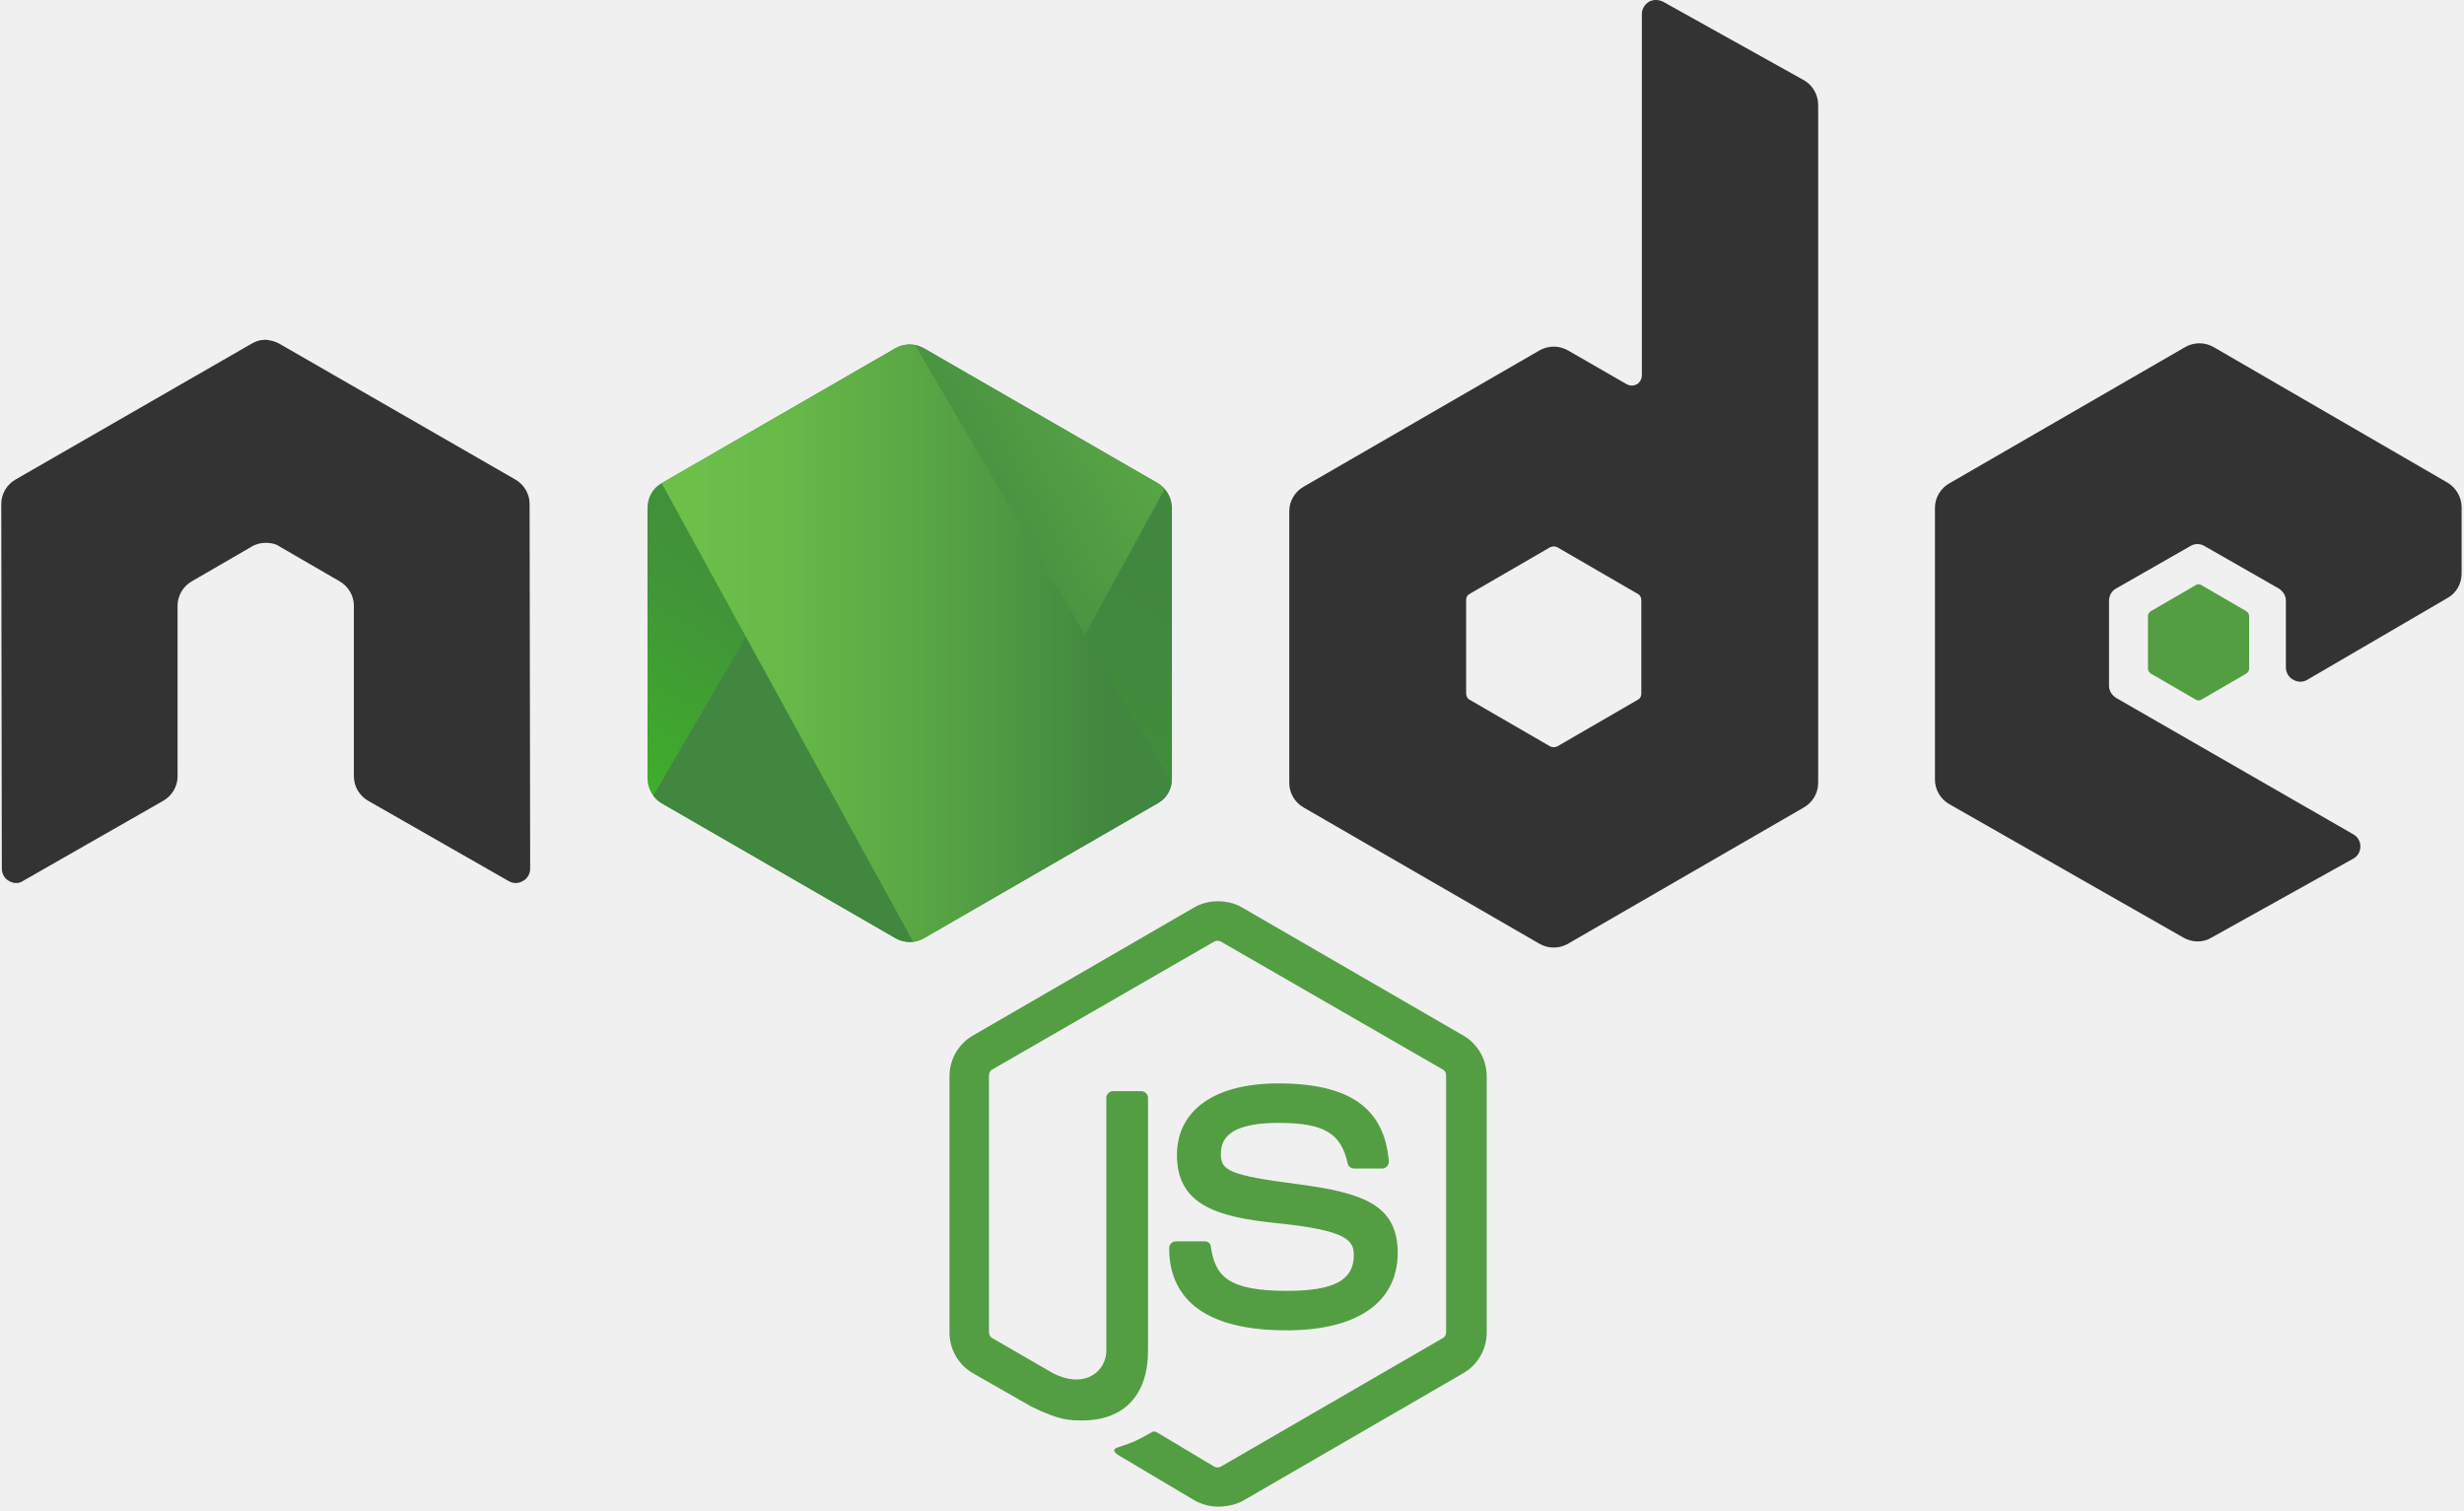
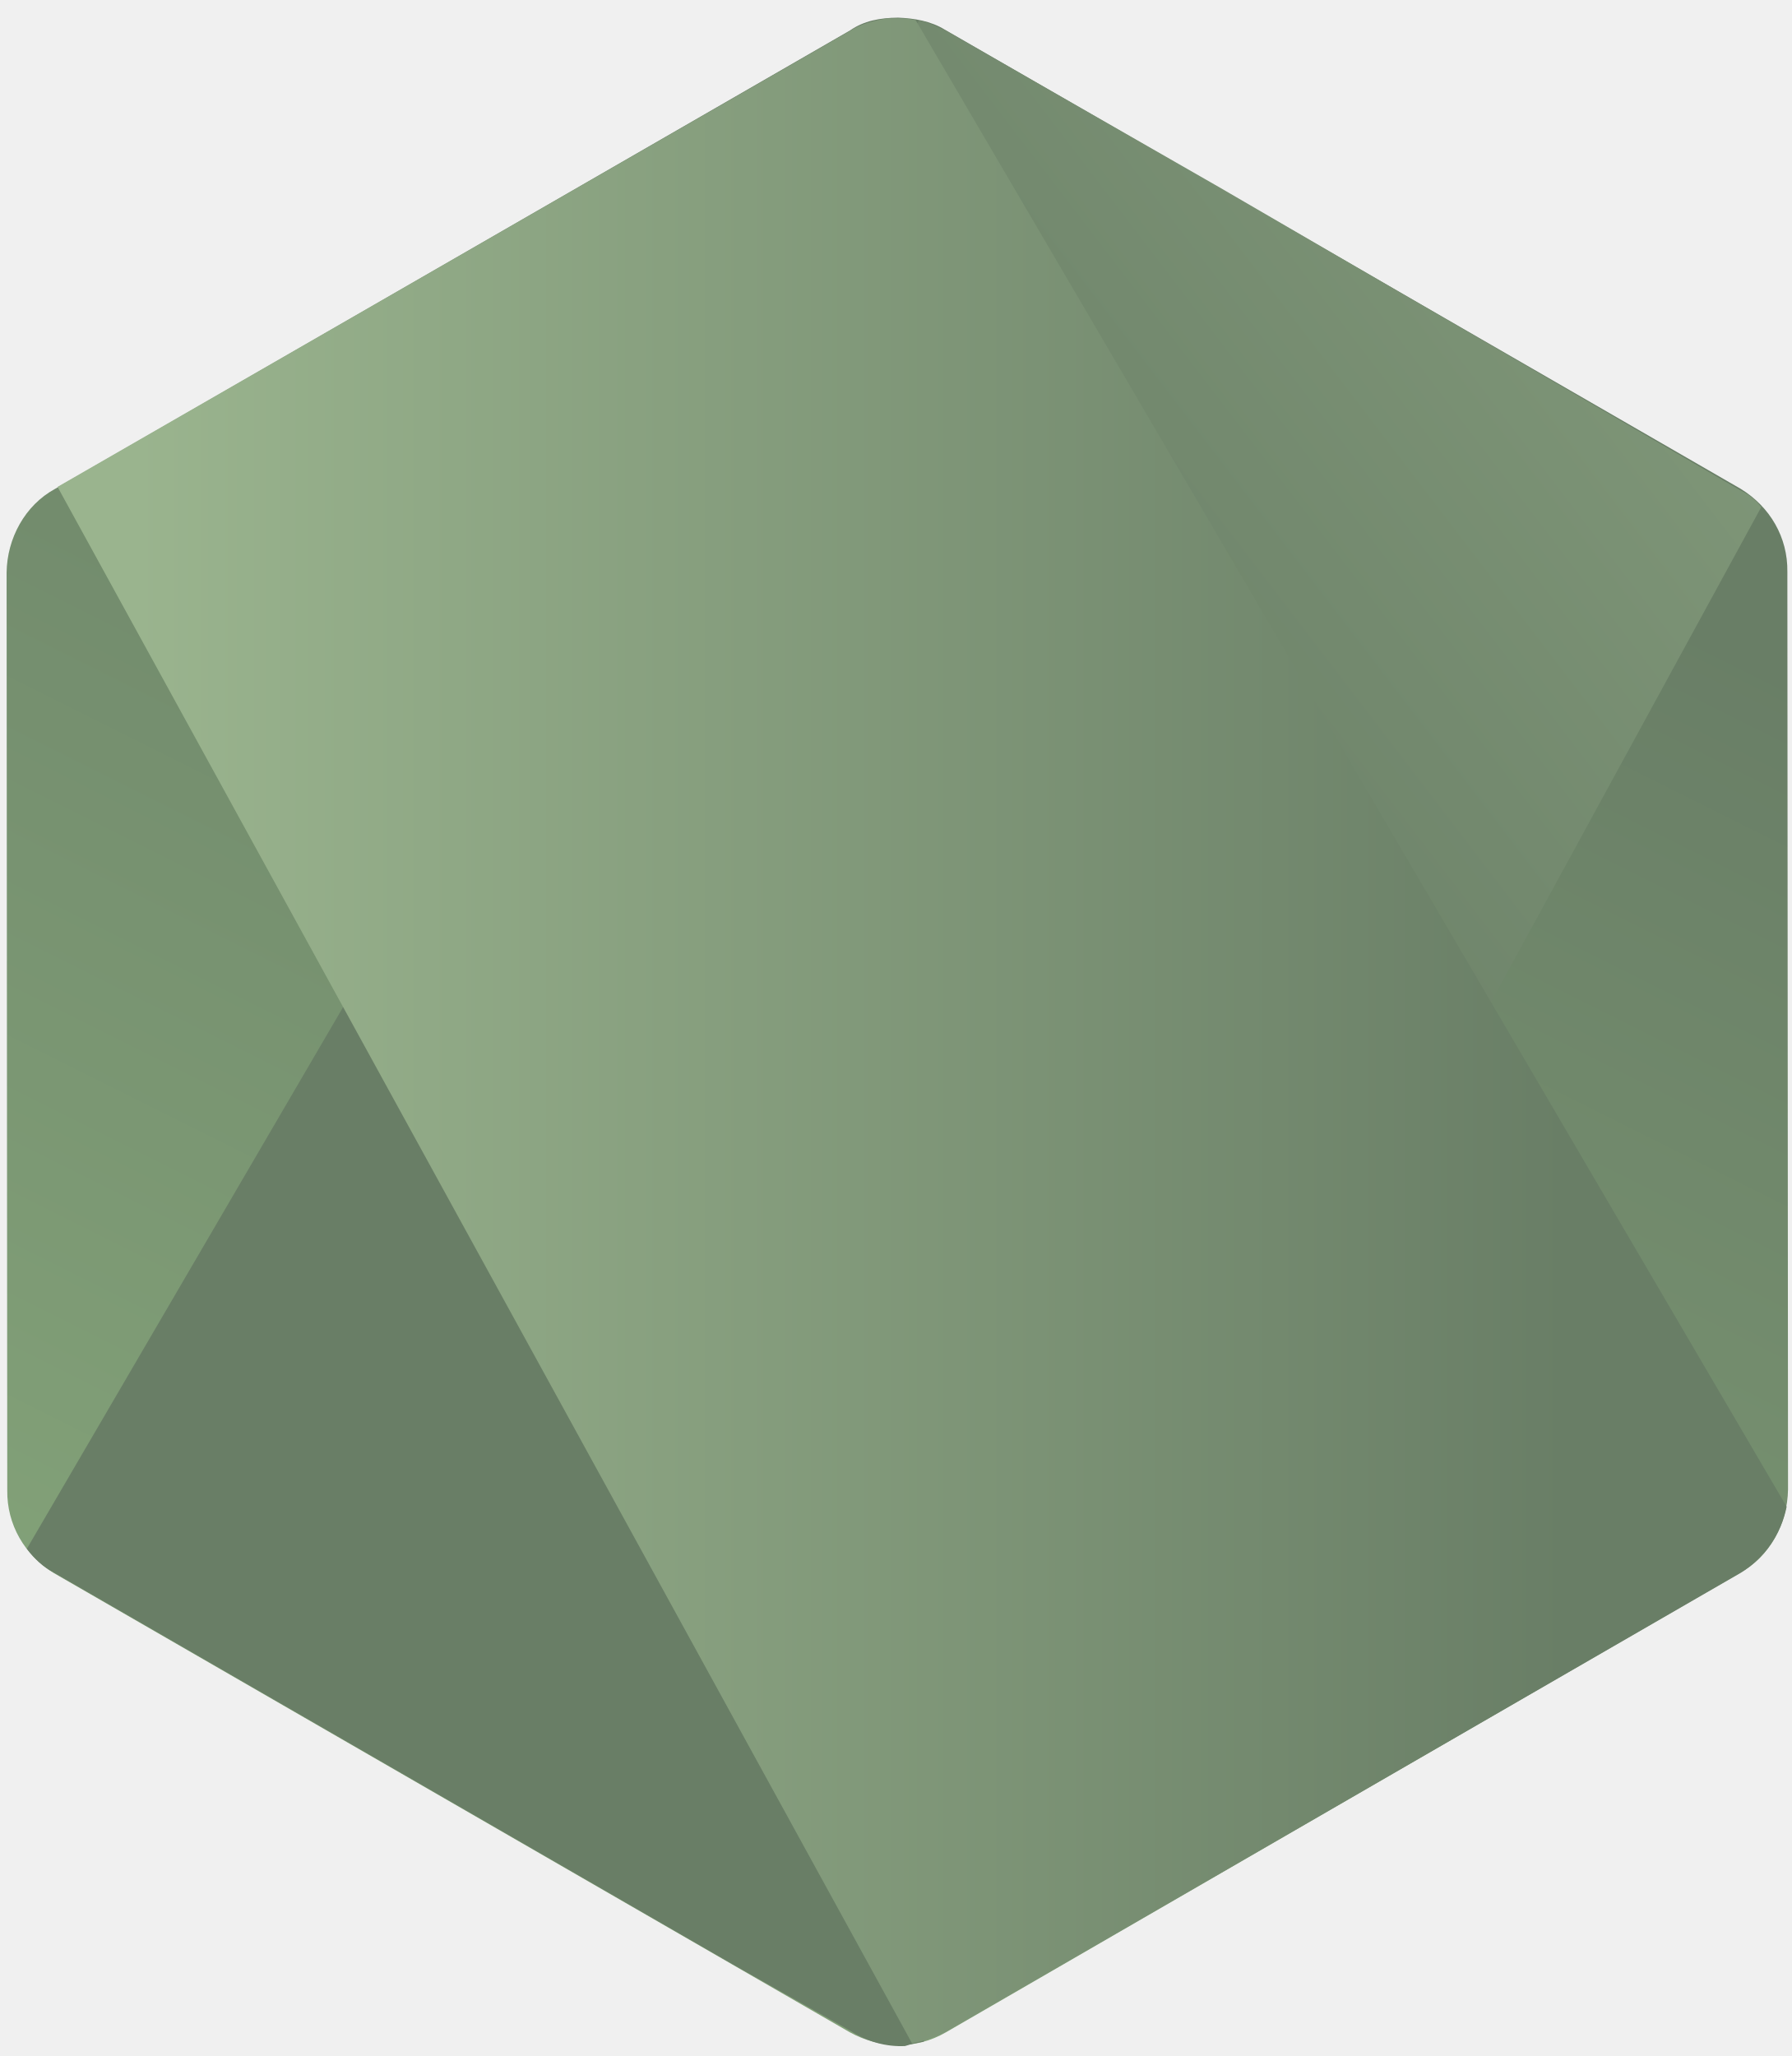
- <svg xmlns="http://www.w3.org/2000/svg" xmlns:xlink="http://www.w3.org/1999/xlink" width="2500" height="1533" viewBox="0 0 512 314" preserveAspectRatio="xMidYMid">
-   <defs>
-     <linearGradient x1="68.188%" y1="17.487%" x2="27.823%" y2="89.755%" id="b">
-       <stop stop-color="#41873F" offset="0%" />
-       <stop stop-color="#418B3D" offset="32.88%" />
-       <stop stop-color="#419637" offset="63.52%" />
-       <stop stop-color="#3FA92D" offset="93.19%" />
-       <stop stop-color="#3FAE2A" offset="100%" />
-     </linearGradient>
-     <path id="a" d="M57.903 1.85a5.957 5.957 0 0 0-5.894 0L3.352 29.933c-1.85 1.04-2.89 3.005-2.89 5.085v56.286c0 2.08 1.156 4.045 2.89 5.085l48.657 28.085a5.957 5.957 0 0 0 5.894 0l48.658-28.085c1.849-1.04 2.89-3.005 2.89-5.085V35.019c0-2.08-1.157-4.045-2.89-5.085L57.903 1.85z" />
-     <linearGradient x1="43.277%" y1="55.169%" x2="159.245%" y2="-18.306%" id="d">
-       <stop stop-color="#41873F" offset="13.76%" />
-       <stop stop-color="#54A044" offset="40.32%" />
-       <stop stop-color="#66B848" offset="71.36%" />
-       <stop stop-color="#6CC04A" offset="90.81%" />
-     </linearGradient>
-     <linearGradient x1="-4413.77%" y1="13.43%" x2="5327.93%" y2="13.43%" id="e">
-       <stop stop-color="#6CC04A" offset="9.192%" />
-       <stop stop-color="#66B848" offset="28.64%" />
-       <stop stop-color="#54A044" offset="59.68%" />
-       <stop stop-color="#41873F" offset="86.24%" />
-     </linearGradient>
-     <linearGradient x1="-4.389%" y1="49.997%" x2="101.499%" y2="49.997%" id="f">
-       <stop stop-color="#6CC04A" offset="9.192%" />
-       <stop stop-color="#66B848" offset="28.64%" />
-       <stop stop-color="#54A044" offset="59.68%" />
-       <stop stop-color="#41873F" offset="86.24%" />
-     </linearGradient>
-     <linearGradient x1="-9713.77%" y1="36.21%" x2="27.93%" y2="36.21%" id="g">
-       <stop stop-color="#6CC04A" offset="9.192%" />
-       <stop stop-color="#66B848" offset="28.64%" />
-       <stop stop-color="#54A044" offset="59.68%" />
-       <stop stop-color="#41873F" offset="86.24%" />
-     </linearGradient>
-     <linearGradient x1="-103.861%" y1="50.275%" x2="100.797%" y2="50.275%" id="h">
-       <stop stop-color="#6CC04A" offset="9.192%" />
-       <stop stop-color="#66B848" offset="28.64%" />
-       <stop stop-color="#54A044" offset="59.68%" />
-       <stop stop-color="#41873F" offset="86.24%" />
-     </linearGradient>
-     <linearGradient x1="130.613%" y1="-211.069%" x2="4.393%" y2="201.605%" id="i">
-       <stop stop-color="#41873F" offset="0%" />
-       <stop stop-color="#418B3D" offset="32.88%" />
-       <stop stop-color="#419637" offset="63.52%" />
-       <stop stop-color="#3FA92D" offset="93.19%" />
-       <stop stop-color="#3FAE2A" offset="100%" />
-     </linearGradient>
-   </defs>
-   <g fill="none">
-     <path d="M253.11 313.094c-1.733 0-3.351-.462-4.854-1.271l-15.371-9.13c-2.312-1.272-1.156-1.734-.462-1.965 3.12-1.04 3.698-1.272 6.934-3.12.347-.232.81-.116 1.156.115l11.789 7.05c.462.231 1.04.231 1.386 0l46.115-26.698c.462-.231.694-.694.694-1.271v-53.28c0-.579-.232-1.04-.694-1.272l-46.115-26.582c-.462-.232-1.04-.232-1.386 0l-46.115 26.582c-.462.231-.694.809-.694 1.271v53.28c0 .463.232 1.04.694 1.272l12.598 7.281c6.819 3.467 11.095-.578 11.095-4.623v-52.587c0-.693.578-1.387 1.387-1.387h5.894c.694 0 1.387.578 1.387 1.387v52.587c0 9.13-4.97 14.447-13.638 14.447-2.658 0-4.738 0-10.633-2.89l-12.135-6.934c-3.005-1.733-4.854-4.97-4.854-8.437v-53.28c0-3.467 1.849-6.704 4.854-8.437l46.114-26.698c2.89-1.618 6.82-1.618 9.709 0l46.114 26.698c3.005 1.733 4.855 4.97 4.855 8.437v53.28c0 3.467-1.85 6.704-4.855 8.437l-46.114 26.698c-1.503.694-3.236 1.04-4.854 1.04zm14.216-36.637c-20.225 0-24.386-9.246-24.386-17.105 0-.694.578-1.387 1.387-1.387h6.01c.693 0 1.271.462 1.271 1.156.925 6.125 3.583 9.13 15.834 9.13 9.708 0 13.87-2.196 13.87-7.397 0-3.005-1.157-5.2-16.297-6.703-12.598-1.272-20.457-4.045-20.457-14.1 0-9.362 7.86-14.91 21.035-14.91 14.793 0 22.075 5.086 23 16.18 0 .348-.116.694-.347 1.041-.232.231-.578.462-.925.462h-6.01c-.578 0-1.156-.462-1.271-1.04-1.387-6.356-4.97-8.437-14.447-8.437-10.633 0-11.905 3.699-11.905 6.472 0 3.352 1.503 4.392 15.834 6.241 14.216 1.85 20.92 4.508 20.92 14.447-.116 10.171-8.437 15.95-23.116 15.95z" fill="#539E43" />
-     <path d="M110.028 104.712c0-2.08-1.156-4.046-3.005-5.086l-49.004-28.2c-.81-.463-1.734-.694-2.658-.81h-.463c-.924 0-1.849.347-2.658.81l-49.004 28.2c-1.85 1.04-3.005 3.005-3.005 5.086l.116 75.817c0 1.04.578 2.08 1.502 2.543.925.578 2.08.578 2.89 0l29.125-16.643c1.849-1.04 3.005-3.005 3.005-5.085v-35.482c0-2.08 1.155-4.045 3.005-5.085l12.366-7.166c.925-.578 1.965-.81 3.005-.81 1.04 0 2.08.232 2.89.81l12.366 7.166c1.85 1.04 3.005 3.004 3.005 5.085v35.482c0 2.08 1.156 4.045 3.005 5.085l29.125 16.643c.925.578 2.08.578 3.005 0 .925-.463 1.503-1.503 1.503-2.543l-.116-75.817zM345.571.347c-.924-.463-2.08-.463-2.89 0-.924.578-1.502 1.502-1.502 2.542v75.125c0 .693-.346 1.386-1.04 1.849-.693.346-1.387.346-2.08 0l-12.251-7.05a5.957 5.957 0 0 0-5.895 0l-49.004 28.316c-1.849 1.04-3.005 3.005-3.005 5.085v56.516c0 2.08 1.156 4.046 3.005 5.086l49.004 28.316a5.957 5.957 0 0 0 5.895 0l49.004-28.316c1.849-1.04 3.005-3.005 3.005-5.086V21.844c0-2.196-1.156-4.16-3.005-5.201L345.572.347zm-4.507 143.776c0 .578-.231 1.04-.694 1.271l-16.758 9.708a1.714 1.714 0 0 1-1.503 0l-16.758-9.708c-.463-.231-.694-.809-.694-1.271v-19.417c0-.578.231-1.04.694-1.271l16.758-9.709a1.714 1.714 0 0 1 1.503 0l16.758 9.709c.463.23.694.809.694 1.271v19.417zM508.648 124.244c1.85-1.04 2.89-3.005 2.89-5.086v-13.753c0-2.08-1.156-4.045-2.89-5.085l-48.657-28.2a5.957 5.957 0 0 0-5.894 0l-49.004 28.315c-1.85 1.04-3.005 3.005-3.005 5.086v56.516c0 2.08 1.155 4.045 3.005 5.085l48.657 27.738c1.85 1.04 4.045 1.04 5.779 0L489 178.45c.925-.463 1.503-1.503 1.503-2.543 0-1.04-.578-2.08-1.503-2.543l-49.235-28.316c-.924-.577-1.502-1.502-1.502-2.542v-17.683c0-1.04.578-2.08 1.502-2.543l15.372-8.784a2.821 2.821 0 0 1 3.005 0l15.371 8.784c.925.578 1.503 1.502 1.503 2.543v13.869c0 1.04.578 2.08 1.502 2.542.925.578 2.08.578 3.005 0l29.125-16.99z" fill="#333" />
-     <path d="M456.293 121.586a1.05 1.05 0 0 1 1.155 0l9.362 5.432c.347.23.578.577.578 1.04v10.864c0 .462-.231.809-.578 1.04l-9.362 5.432a1.05 1.05 0 0 1-1.155 0l-9.362-5.432c-.347-.231-.578-.578-.578-1.04v-10.864c0-.463.231-.81.578-1.04l9.362-5.432z" fill="#539E43" />
-     <g transform="translate(134.068 70.501)">
-       <mask id="c" fill="#fff">
-         <use xlink:href="#a" />
-       </mask>
-       <use fill="url(#b)" xlink:href="#a" />
-       <g mask="url(#c)">
-         <path d="M51.893 1.85L3.121 29.933C1.27 30.974 0 32.94 0 35.02v56.286c0 1.387.578 2.658 1.502 3.698L56.285 1.156c-1.387-.231-3.005-.116-4.392.693zM56.632 125.053c.462-.116.925-.347 1.387-.578l48.773-28.085c1.85-1.04 3.005-3.005 3.005-5.085V35.019c0-1.502-.694-3.005-1.734-4.045l-51.43 94.079z" />
-         <path d="M106.676 29.934L57.788 1.85a8.025 8.025 0 0 0-1.503-.578L1.502 95.12a6.082 6.082 0 0 0 1.619 1.387l48.888 28.085c1.387.809 3.005 1.04 4.507.577l51.432-94.078c-.347-.462-.81-.81-1.272-1.156z" fill="url(#d)" />
+ <svg xmlns="http://www.w3.org/2000/svg" width="100%" height="100%" viewBox="0 0 95 109" version="1.1" xml:space="preserve" style="fill-rule:evenodd;clip-rule:evenodd;stroke-linejoin:round;stroke-miterlimit:2;">
+   <g transform="matrix(1,0,0,1,-194,-225)">
+     <g>
+       <g transform="matrix(-38.0649,77.6524,77.6524,38.0649,258.701,244.714)">
+         <path d="M-0.088,-0.296L0.379,-0.61C0.396,-0.622 0.419,-0.623 0.438,-0.614L0.943,-0.366C0.962,-0.357 0.974,-0.339 0.976,-0.318L1.014,0.244C1.015,0.265 1.006,0.285 0.988,0.297L0.521,0.61C0.504,0.622 0.481,0.623 0.462,0.614L-0.043,0.366C-0.062,0.357 -0.074,0.339 -0.076,0.318L-0.114,-0.244C-0.115,-0.254 -0.112,-0.264 -0.108,-0.273C-0.103,-0.283 -0.097,-0.291 -0.088,-0.296Z" style="fill:url(#_Linear1);fill-rule:nonzero;" />
      </g>
-       <g mask="url(#c)">
-         <path d="M109.797 91.305V35.019c0-2.08-1.271-4.045-3.12-5.085L57.786 1.85a5.106 5.106 0 0 0-1.848-.693l53.511 91.42c.231-.347.347-.809.347-1.271zM3.12 29.934C1.272 30.974 0 32.94 0 35.02v56.286c0 2.08 1.387 4.045 3.12 5.085l48.889 28.085c1.156.693 2.427.925 3.814.693L3.467 29.818l-.346.116z" />
-         <path fill="url(#e)" fill-rule="evenodd" d="M50.391.809l-.693.347h.924l-.231-.347z" transform="translate(0 -9.246)" />
-         <path d="M106.792 105.636c1.387-.809 2.427-2.196 2.89-3.698L56.053 10.402c-1.387-.231-2.89-.116-4.16.693L3.351 39.065l52.355 95.465a8.057 8.057 0 0 0 2.196-.693l48.889-28.2z" fill="url(#f)" fill-rule="evenodd" transform="translate(0 -9.246)" />
-         <path fill="url(#g)" fill-rule="evenodd" d="M111.3 104.712l-.347-.578v.809l.346-.231z" transform="translate(0 -9.246)" />
-         <path d="M106.792 105.636l-48.773 28.085a6.973 6.973 0 0 1-2.196.693l.925 1.734 54.089-31.32v-.694l-1.387-2.312c-.231 1.618-1.271 3.005-2.658 3.814z" fill="url(#h)" fill-rule="evenodd" transform="translate(0 -9.246)" />
-         <path d="M106.792 105.636l-48.773 28.085a6.973 6.973 0 0 1-2.196.693l.925 1.734 54.089-31.32v-.694l-1.387-2.312c-.231 1.618-1.271 3.005-2.658 3.814z" fill="url(#i)" fill-rule="evenodd" transform="translate(0 -9.246)" />
+       <g transform="matrix(106.807,-78.9149,-78.9149,-106.807,235.154,285.349)">
+         <path d="M-0.338,0.046C-0.338,0.041 -0.337,0.036 -0.335,0.032L-0.209,-0.257L-0.188,-0.304C-0.185,-0.312 -0.18,-0.318 -0.174,-0.322C-0.171,-0.323 -0.169,-0.324 -0.167,-0.325L0.466,-0.031C0.466,-0.027 0.465,-0.024 0.463,-0.02L0.368,0.2L0.317,0.316C0.315,0.319 0.314,0.322 0.311,0.325L-0.338,0.046Z" style="fill:url(#_Linear2);fill-rule:nonzero;" />
+       </g>
+       <g transform="matrix(97.417,0,0,-97.417,192.862,279.647)">
+         <path d="M0.495,0.551C0.488,0.55 0.48,0.548 0.474,0.544L0.043,0.296L0.508,-0.551C0.514,-0.55 0.52,-0.548 0.526,-0.545L0.959,-0.295C0.972,-0.287 0.981,-0.274 0.984,-0.259L0.51,0.55C0.506,0.551 0.503,0.551 0.499,0.551C0.498,0.551 0.496,0.551 0.495,0.551Z" style="fill:url(#_Linear3);fill-rule:nonzero;" />
      </g>
    </g>
  </g>
+   <defs>
+     <linearGradient id="_Linear1" x1="0" y1="0" x2="1" y2="0" gradientUnits="userSpaceOnUse" gradientTransform="matrix(1,5.55112e-17,5.55112e-17,-1,0,7.12087e-06)">
+       <stop offset="0" style="stop-color:rgb(105,126,102);stop-opacity:1" />
+       <stop offset="1" style="stop-color:rgb(130,161,120);stop-opacity:1" />
+     </linearGradient>
+     <linearGradient id="_Linear2" x1="0" y1="0" x2="1" y2="0" gradientUnits="userSpaceOnUse" gradientTransform="matrix(1,0,0,-1,0,-4.30748e-05)">
+       <stop offset="0" style="stop-color:rgb(105,126,102);stop-opacity:1" />
+       <stop offset="0.14" style="stop-color:rgb(105,126,102);stop-opacity:1" />
+       <stop offset="0.91" style="stop-color:rgb(154,180,142);stop-opacity:1" />
+       <stop offset="1" style="stop-color:rgb(154,180,142);stop-opacity:1" />
+     </linearGradient>
+     <linearGradient id="_Linear3" x1="0" y1="0" x2="1" y2="0" gradientUnits="userSpaceOnUse" gradientTransform="matrix(1,0,0,-1,0,-4.14671e-05)">
+       <stop offset="0" style="stop-color:rgb(154,180,142);stop-opacity:1" />
+       <stop offset="0.09" style="stop-color:rgb(154,180,142);stop-opacity:1" />
+       <stop offset="0.86" style="stop-color:rgb(105,126,102);stop-opacity:1" />
+       <stop offset="1" style="stop-color:rgb(105,126,102);stop-opacity:1" />
+     </linearGradient>
+   </defs>
</svg>
